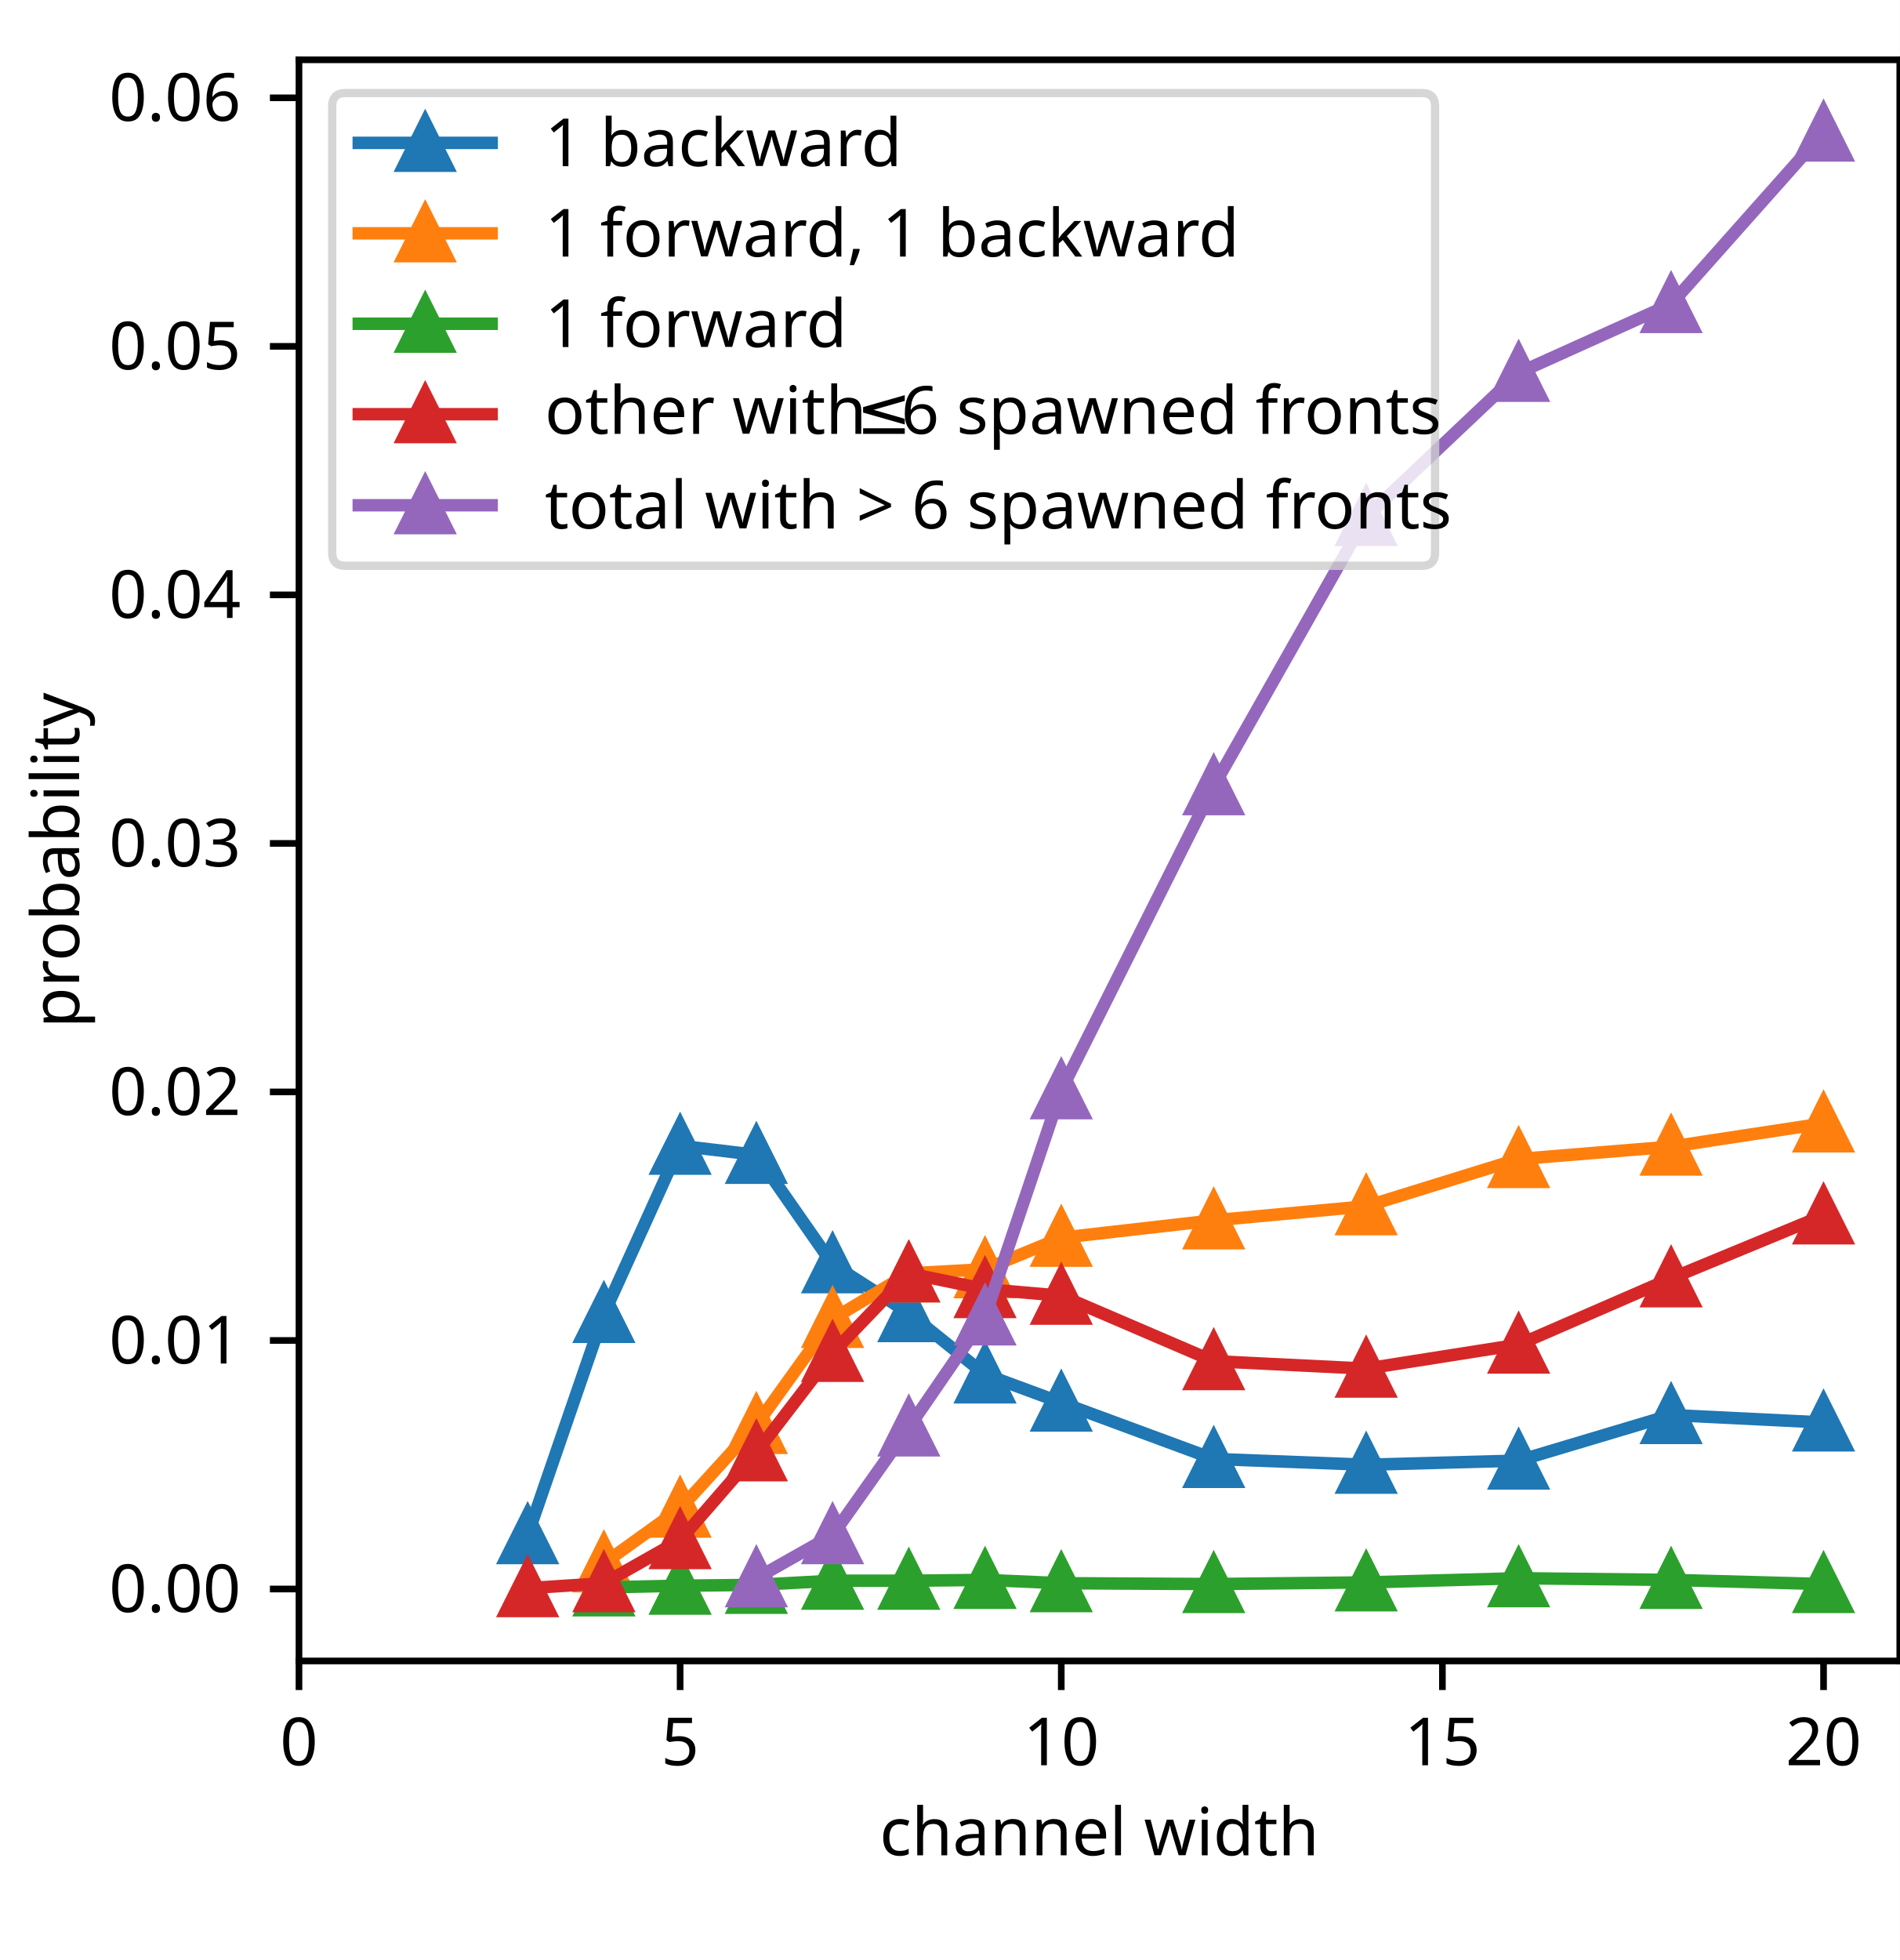
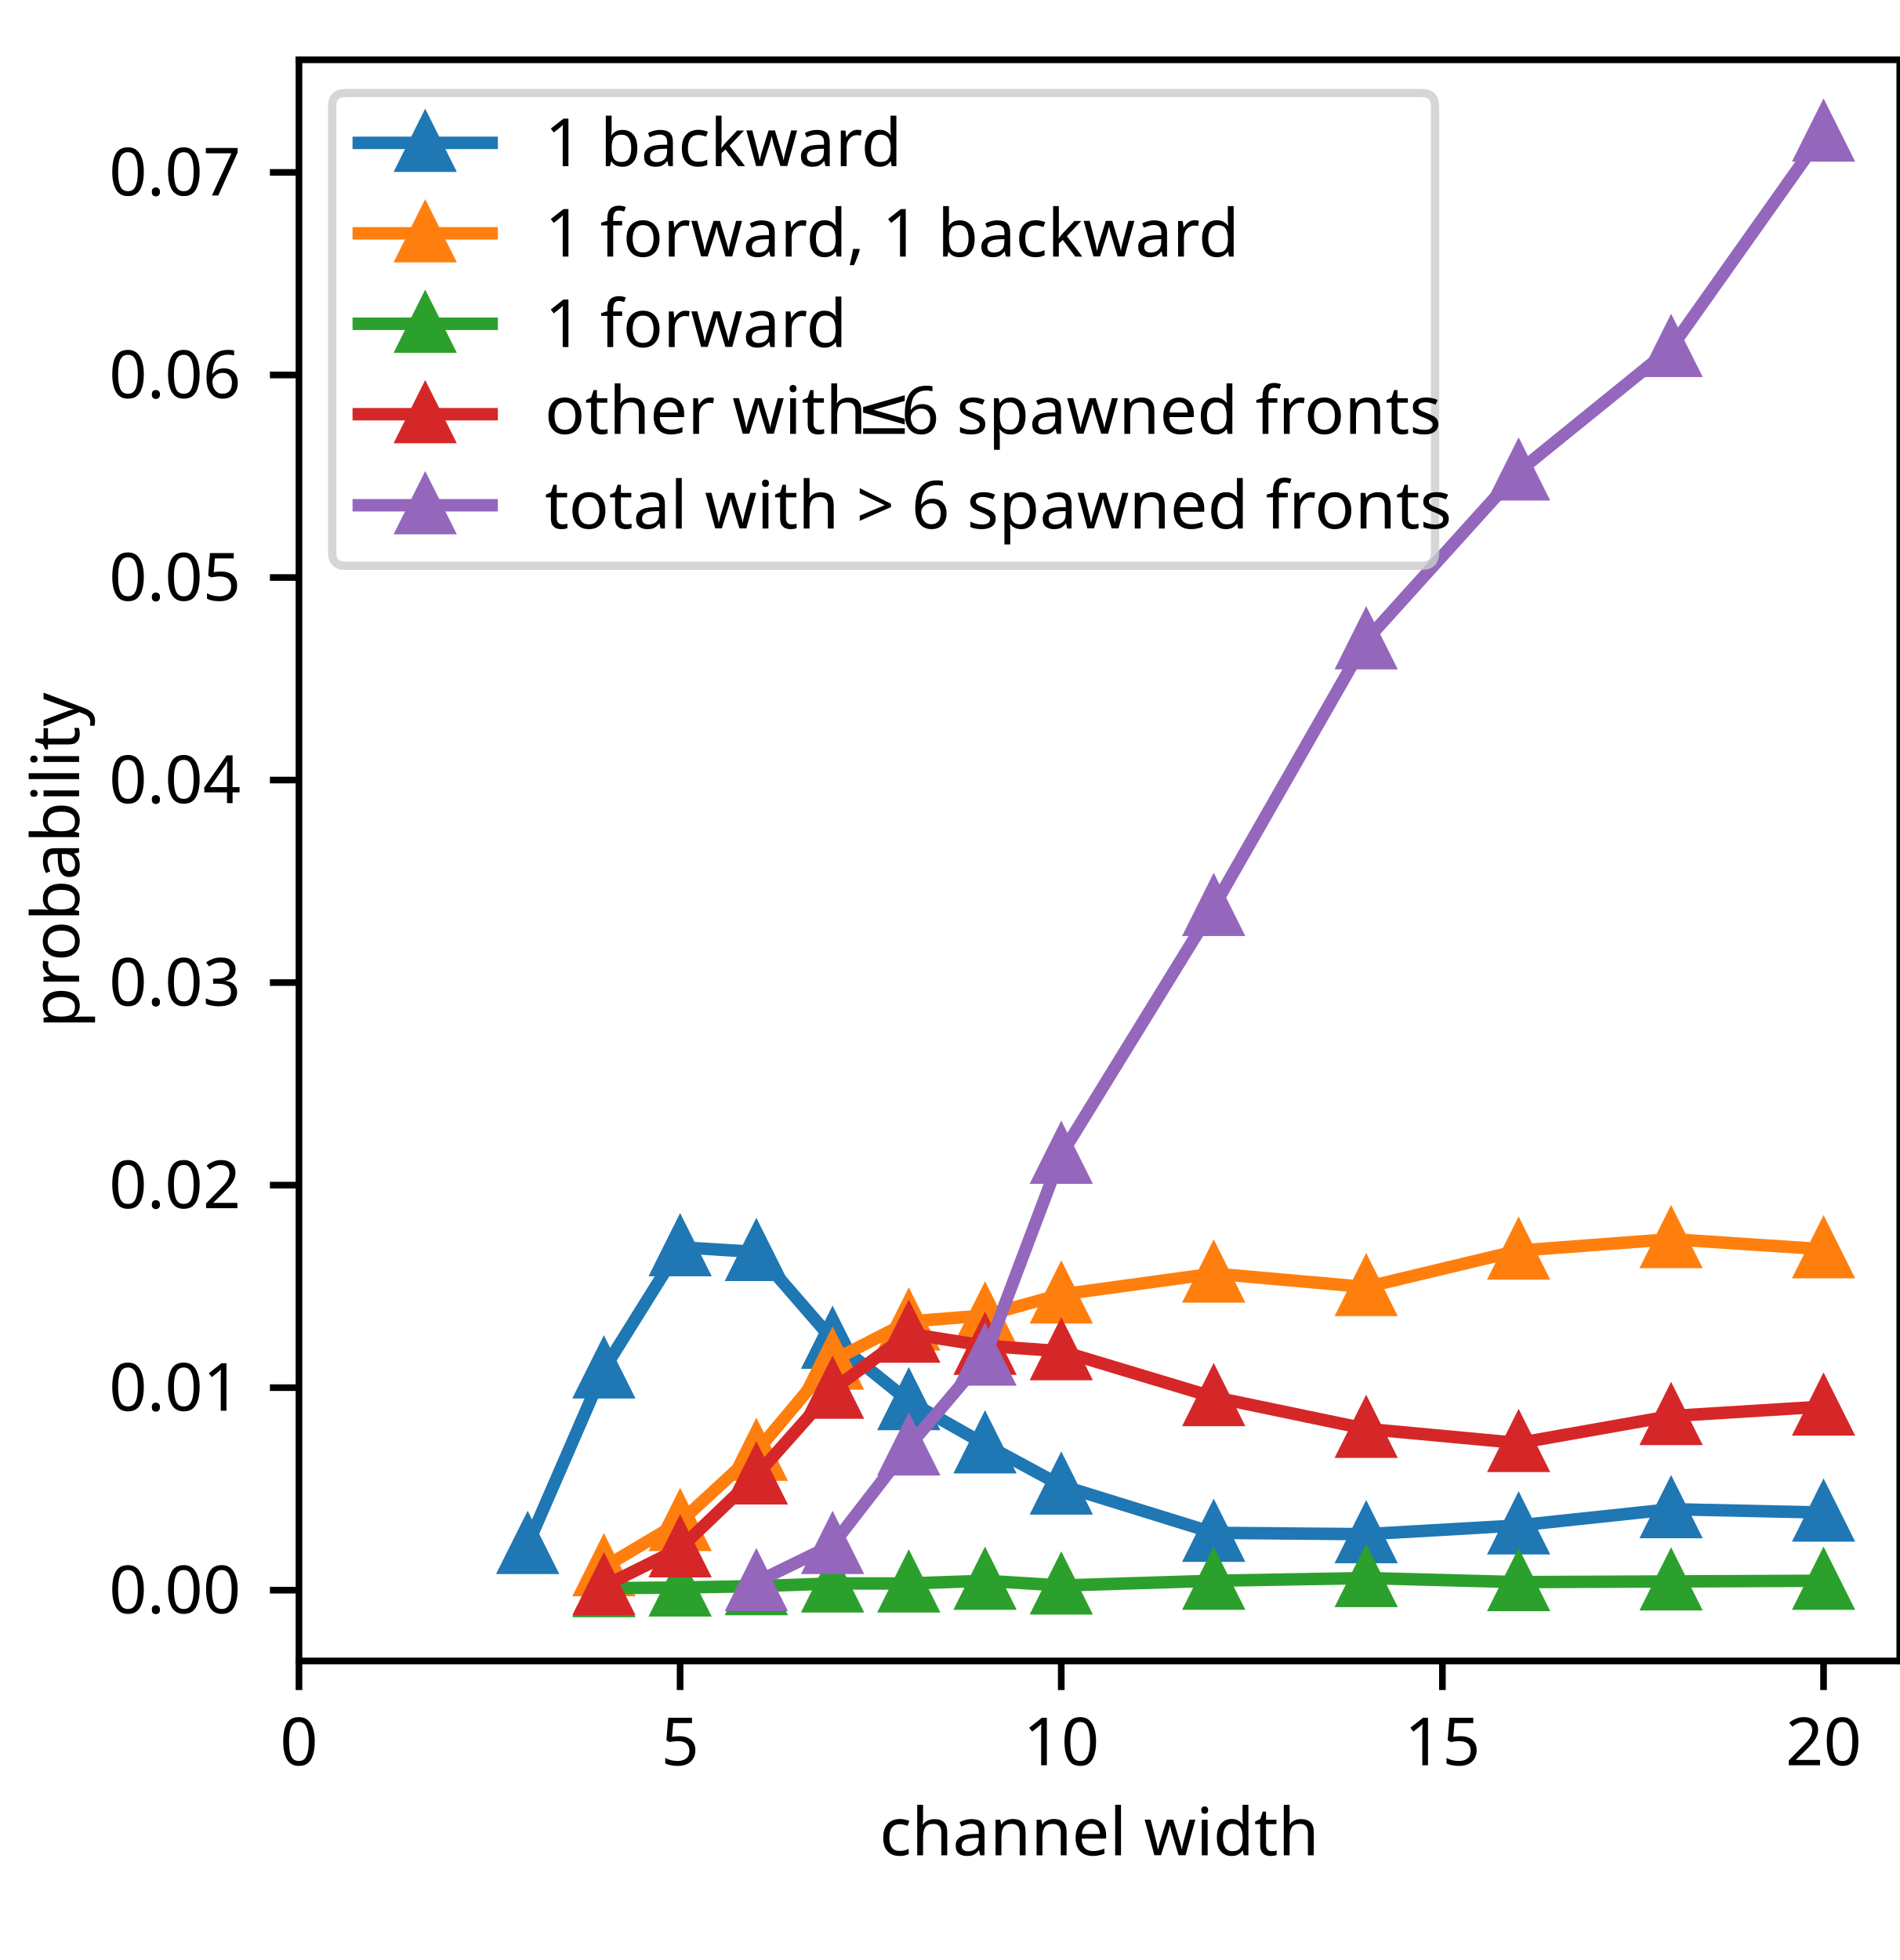
<svg xmlns="http://www.w3.org/2000/svg" xmlns:xlink="http://www.w3.org/1999/xlink" width="228.756pt" height="235.956pt" viewBox="0 0 228.756 235.956" version="1.1">
  <defs>
    <style type="text/css">*{stroke-linejoin: round; stroke-linecap: butt}</style>
  </defs>
  <g id="figure_1">
    <g id="patch_1">
      <path d="M 0 235.956  L 228.756 235.956  L 228.756 0  L 0 0  z " style="fill: #ffffff" />
    </g>
    <g id="axes_1">
      <g id="patch_2">
        <path d="M 36 199.956  L 228.756 199.956  L 228.756 7.2  L 36 7.2  z " style="fill: #ffffff" />
      </g>
      <g id="matplotlib.axis_1">
        <g id="xtick_1">
          <g id="line2d_1">
            <defs>
-               <path id="m64020d590d" d="M 0 0  L 0 3.5  " style="stroke: #000000; stroke-width: 0.8" />
+               <path id="m551e943042" d="M 0 0  L 0 3.5  " style="stroke: #000000; stroke-width: 0.8" />
            </defs>
            <g>
-               <use xlink:href="#m64020d590d" x="36" y="199.956" style="stroke: #000000; stroke-width: 0.8" />
+               <use xlink:href="#m551e943042" x="36" y="199.956" style="stroke: #000000; stroke-width: 0.8" />
            </g>
          </g>
          <g id="text_1">
            <text style="font: 8px 'Carlito', sans-serif; text-anchor: middle" x="36" y="212.511" transform="rotate(-0 36 212.5109)">0</text>
          </g>
        </g>
        <g id="xtick_2">
          <g id="line2d_2">
            <g>
-               <use xlink:href="#m64020d590d" x="81.894" y="199.956" style="stroke: #000000; stroke-width: 0.8" />
+               <use xlink:href="#m551e943042" x="81.894" y="199.956" style="stroke: #000000; stroke-width: 0.8" />
            </g>
          </g>
          <g id="text_2">
            <text style="font: 8px 'Carlito', sans-serif; text-anchor: middle" x="81.894" y="212.511" transform="rotate(-0 81.89426 212.5109)">5</text>
          </g>
        </g>
        <g id="xtick_3">
          <g id="line2d_3">
            <g>
-               <use xlink:href="#m64020d590d" x="127.789" y="199.956" style="stroke: #000000; stroke-width: 0.8" />
+               <use xlink:href="#m551e943042" x="127.789" y="199.956" style="stroke: #000000; stroke-width: 0.8" />
            </g>
          </g>
          <g id="text_3">
            <text style="font: 8px 'Carlito', sans-serif; text-anchor: middle" x="127.789" y="212.511" transform="rotate(-0 127.7885 212.5109)">10</text>
          </g>
        </g>
        <g id="xtick_4">
          <g id="line2d_4">
            <g>
-               <use xlink:href="#m64020d590d" x="173.683" y="199.956" style="stroke: #000000; stroke-width: 0.8" />
+               <use xlink:href="#m551e943042" x="173.683" y="199.956" style="stroke: #000000; stroke-width: 0.8" />
            </g>
          </g>
          <g id="text_4">
            <text style="font: 8px 'Carlito', sans-serif; text-anchor: middle" x="173.683" y="212.511" transform="rotate(-0 173.6828 212.5109)">15</text>
          </g>
        </g>
        <g id="xtick_5">
          <g id="line2d_5">
            <g>
-               <use xlink:href="#m64020d590d" x="219.577" y="199.956" style="stroke: #000000; stroke-width: 0.8" />
+               <use xlink:href="#m551e943042" x="219.577" y="199.956" style="stroke: #000000; stroke-width: 0.8" />
            </g>
          </g>
          <g id="text_5">
            <text style="font: 8px 'Carlito', sans-serif; text-anchor: middle" x="219.577" y="212.511" transform="rotate(-0 219.5771 212.5109)">20</text>
          </g>
        </g>
        <g id="text_6">
          <text style="font: 8px 'Carlito', sans-serif; text-anchor: middle" x="132.378" y="223.355" transform="rotate(-0 132.378 223.3547)">channel width</text>
        </g>
      </g>
      <g id="matplotlib.axis_2">
        <g id="ytick_1">
          <g id="line2d_6">
            <defs>
-               <path id="m69dc7b20e7" d="M 0 0  L -3.5 0  " style="stroke: #000000; stroke-width: 0.8" />
+               <path id="m3291d64e9f" d="M 0 0  L -3.5 0  " style="stroke: #000000; stroke-width: 0.8" />
            </defs>
            <g>
-               <use xlink:href="#m69dc7b20e7" x="36" y="191.294" style="stroke: #000000; stroke-width: 0.8" />
+               <use xlink:href="#m3291d64e9f" x="36" y="191.438" style="stroke: #000000; stroke-width: 0.8" />
            </g>
          </g>
          <g id="text_7">
-             <text style="font: 8px 'Carlito', sans-serif; text-anchor: end" x="29" y="194.072" transform="rotate(-0 29 194.0715)">0.00</text>
+             <text style="font: 8px 'Carlito', sans-serif; text-anchor: end" x="29" y="194.216" transform="rotate(-0 29 194.2156)">0.00</text>
          </g>
        </g>
        <g id="ytick_2">
          <g id="line2d_7">
            <g>
-               <use xlink:href="#m69dc7b20e7" x="36" y="161.374" style="stroke: #000000; stroke-width: 0.8" />
+               <use xlink:href="#m3291d64e9f" x="36" y="167.055" style="stroke: #000000; stroke-width: 0.8" />
            </g>
          </g>
          <g id="text_8">
-             <text style="font: 8px 'Carlito', sans-serif; text-anchor: end" x="29" y="164.151" transform="rotate(-0 29 164.1513)">0.01</text>
+             <text style="font: 8px 'Carlito', sans-serif; text-anchor: end" x="29" y="169.833" transform="rotate(-0 29 169.8326)">0.01</text>
          </g>
        </g>
        <g id="ytick_3">
          <g id="line2d_8">
            <g>
-               <use xlink:href="#m69dc7b20e7" x="36" y="131.454" style="stroke: #000000; stroke-width: 0.8" />
+               <use xlink:href="#m3291d64e9f" x="36" y="142.672" style="stroke: #000000; stroke-width: 0.8" />
            </g>
          </g>
          <g id="text_9">
-             <text style="font: 8px 'Carlito', sans-serif; text-anchor: end" x="29" y="134.231" transform="rotate(-0 29 134.2311)">0.02</text>
+             <text style="font: 8px 'Carlito', sans-serif; text-anchor: end" x="29" y="145.45" transform="rotate(-0 29 145.4496)">0.02</text>
          </g>
        </g>
        <g id="ytick_4">
          <g id="line2d_9">
            <g>
-               <use xlink:href="#m69dc7b20e7" x="36" y="101.533" style="stroke: #000000; stroke-width: 0.8" />
+               <use xlink:href="#m3291d64e9f" x="36" y="118.289" style="stroke: #000000; stroke-width: 0.8" />
            </g>
          </g>
          <g id="text_10">
-             <text style="font: 8px 'Carlito', sans-serif; text-anchor: end" x="29" y="104.311" transform="rotate(-0 29 104.3109)">0.03</text>
+             <text style="font: 8px 'Carlito', sans-serif; text-anchor: end" x="29" y="121.067" transform="rotate(-0 29 121.0665)">0.03</text>
          </g>
        </g>
        <g id="ytick_5">
          <g id="line2d_10">
            <g>
-               <use xlink:href="#m69dc7b20e7" x="36" y="71.613" style="stroke: #000000; stroke-width: 0.8" />
+               <use xlink:href="#m3291d64e9f" x="36" y="93.906" style="stroke: #000000; stroke-width: 0.8" />
            </g>
          </g>
          <g id="text_11">
-             <text style="font: 8px 'Carlito', sans-serif; text-anchor: end" x="29" y="74.391" transform="rotate(-0 29 74.3907)">0.04</text>
+             <text style="font: 8px 'Carlito', sans-serif; text-anchor: end" x="29" y="96.684" transform="rotate(-0 29 96.68352)">0.04</text>
          </g>
        </g>
        <g id="ytick_6">
          <g id="line2d_11">
            <g>
-               <use xlink:href="#m69dc7b20e7" x="36" y="41.693" style="stroke: #000000; stroke-width: 0.8" />
+               <use xlink:href="#m3291d64e9f" x="36" y="69.523" style="stroke: #000000; stroke-width: 0.8" />
            </g>
          </g>
          <g id="text_12">
-             <text style="font: 8px 'Carlito', sans-serif; text-anchor: end" x="29" y="44.471" transform="rotate(-0 29 44.47051)">0.05</text>
+             <text style="font: 8px 'Carlito', sans-serif; text-anchor: end" x="29" y="72.301" transform="rotate(-0 29 72.3005)">0.05</text>
          </g>
        </g>
        <g id="ytick_7">
          <g id="line2d_12">
            <g>
-               <use xlink:href="#m69dc7b20e7" x="36" y="11.773" style="stroke: #000000; stroke-width: 0.8" />
+               <use xlink:href="#m3291d64e9f" x="36" y="45.14" style="stroke: #000000; stroke-width: 0.8" />
            </g>
          </g>
          <g id="text_13">
-             <text style="font: 8px 'Carlito', sans-serif; text-anchor: end" x="29" y="14.55" transform="rotate(-0 29 14.5503)">0.06</text>
-           </g>
-         </g>
-         <g id="text_14">
+             <text style="font: 8px 'Carlito', sans-serif; text-anchor: end" x="29" y="47.917" transform="rotate(-0 29 47.91748)">0.06</text>
+           </g>
+         </g>
+         <g id="ytick_8">
+           <g id="line2d_13">
+             <g>
+               <use xlink:href="#m3291d64e9f" x="36" y="20.757" style="stroke: #000000; stroke-width: 0.8" />
+             </g>
+           </g>
+           <g id="text_14">
+             <text style="font: 8px 'Carlito', sans-serif; text-anchor: end" x="29" y="23.534" transform="rotate(-0 29 23.53446)">0.07</text>
+           </g>
+         </g>
+         <g id="text_15">
          <text style="font: 8px 'Carlito', sans-serif; text-anchor: middle" x="9.526" y="103.578" transform="rotate(-90 9.52625 103.578)">probability</text>
        </g>
      </g>
-       <g id="line2d_13">
-         <path d="M 63.537 184.811  L 72.715 158.182  L 81.894 137.936  L 91.073 139.033  L 100.252 152.198  L 109.431 158.083  L 118.61 165.463  L 127.789 168.854  L 146.146 175.636  L 164.504 176.334  L 182.862 175.835  L 201.219 170.35  L 219.577 171.247  " clip-path="url(#p5670cd3b66)" style="fill: none; stroke: #1f77b4; stroke-width: 1.5; stroke-linecap: square" />
-         <defs>
-           <path id="m1e27edfc6a" d="M 0 -3  L -3 3  L 3 3  z " style="stroke: #1f77b4; stroke-linejoin: miter" />
-         </defs>
-         <g clip-path="url(#p5670cd3b66)">
-           <use xlink:href="#m1e27edfc6a" x="63.537" y="184.811" style="fill: #1f77b4; stroke: #1f77b4; stroke-linejoin: miter" />
-           <use xlink:href="#m1e27edfc6a" x="72.715" y="158.182" style="fill: #1f77b4; stroke: #1f77b4; stroke-linejoin: miter" />
-           <use xlink:href="#m1e27edfc6a" x="81.894" y="137.936" style="fill: #1f77b4; stroke: #1f77b4; stroke-linejoin: miter" />
-           <use xlink:href="#m1e27edfc6a" x="91.073" y="139.033" style="fill: #1f77b4; stroke: #1f77b4; stroke-linejoin: miter" />
-           <use xlink:href="#m1e27edfc6a" x="100.252" y="152.198" style="fill: #1f77b4; stroke: #1f77b4; stroke-linejoin: miter" />
-           <use xlink:href="#m1e27edfc6a" x="109.431" y="158.083" style="fill: #1f77b4; stroke: #1f77b4; stroke-linejoin: miter" />
-           <use xlink:href="#m1e27edfc6a" x="118.61" y="165.463" style="fill: #1f77b4; stroke: #1f77b4; stroke-linejoin: miter" />
-           <use xlink:href="#m1e27edfc6a" x="127.789" y="168.854" style="fill: #1f77b4; stroke: #1f77b4; stroke-linejoin: miter" />
-           <use xlink:href="#m1e27edfc6a" x="146.146" y="175.636" style="fill: #1f77b4; stroke: #1f77b4; stroke-linejoin: miter" />
-           <use xlink:href="#m1e27edfc6a" x="164.504" y="176.334" style="fill: #1f77b4; stroke: #1f77b4; stroke-linejoin: miter" />
-           <use xlink:href="#m1e27edfc6a" x="182.862" y="175.835" style="fill: #1f77b4; stroke: #1f77b4; stroke-linejoin: miter" />
-           <use xlink:href="#m1e27edfc6a" x="201.219" y="170.35" style="fill: #1f77b4; stroke: #1f77b4; stroke-linejoin: miter" />
-           <use xlink:href="#m1e27edfc6a" x="219.577" y="171.247" style="fill: #1f77b4; stroke: #1f77b4; stroke-linejoin: miter" />
-         </g>
-       </g>
      <g id="line2d_14">
-         <path d="M 72.715 188.202  L 81.894 181.62  L 91.073 171.547  L 100.252 158.781  L 109.431 153.295  L 118.61 152.797  L 127.789 149.007  L 146.146 146.912  L 164.504 145.217  L 182.862 139.532  L 201.219 138.036  L 219.577 135.243  " clip-path="url(#p5670cd3b66)" style="fill: none; stroke: #ff7f0e; stroke-width: 1.5; stroke-linecap: square" />
-         <defs>
-           <path id="mc86ded78f7" d="M 0 -3  L -3 3  L 3 3  z " style="stroke: #ff7f0e; stroke-linejoin: miter" />
-         </defs>
-         <g clip-path="url(#p5670cd3b66)">
-           <use xlink:href="#mc86ded78f7" x="72.715" y="188.202" style="fill: #ff7f0e; stroke: #ff7f0e; stroke-linejoin: miter" />
-           <use xlink:href="#mc86ded78f7" x="81.894" y="181.62" style="fill: #ff7f0e; stroke: #ff7f0e; stroke-linejoin: miter" />
-           <use xlink:href="#mc86ded78f7" x="91.073" y="171.547" style="fill: #ff7f0e; stroke: #ff7f0e; stroke-linejoin: miter" />
-           <use xlink:href="#mc86ded78f7" x="100.252" y="158.781" style="fill: #ff7f0e; stroke: #ff7f0e; stroke-linejoin: miter" />
-           <use xlink:href="#mc86ded78f7" x="109.431" y="153.295" style="fill: #ff7f0e; stroke: #ff7f0e; stroke-linejoin: miter" />
-           <use xlink:href="#mc86ded78f7" x="118.61" y="152.797" style="fill: #ff7f0e; stroke: #ff7f0e; stroke-linejoin: miter" />
-           <use xlink:href="#mc86ded78f7" x="127.789" y="149.007" style="fill: #ff7f0e; stroke: #ff7f0e; stroke-linejoin: miter" />
-           <use xlink:href="#mc86ded78f7" x="146.146" y="146.912" style="fill: #ff7f0e; stroke: #ff7f0e; stroke-linejoin: miter" />
-           <use xlink:href="#mc86ded78f7" x="164.504" y="145.217" style="fill: #ff7f0e; stroke: #ff7f0e; stroke-linejoin: miter" />
-           <use xlink:href="#mc86ded78f7" x="182.862" y="139.532" style="fill: #ff7f0e; stroke: #ff7f0e; stroke-linejoin: miter" />
-           <use xlink:href="#mc86ded78f7" x="201.219" y="138.036" style="fill: #ff7f0e; stroke: #ff7f0e; stroke-linejoin: miter" />
-           <use xlink:href="#mc86ded78f7" x="219.577" y="135.243" style="fill: #ff7f0e; stroke: #ff7f0e; stroke-linejoin: miter" />
+         <path d="M 63.537 185.993  L 72.715 164.861  L 81.894 150.15  L 91.073 150.718  L 100.252 161.284  L 109.431 168.681  L 118.61 173.882  L 127.789 178.84  L 146.146 184.53  L 164.504 184.692  L 182.862 183.636  L 201.219 181.685  L 219.577 182.091  " clip-path="url(#pa909f17a65)" style="fill: none; stroke: #1f77b4; stroke-width: 1.5; stroke-linecap: square" />
+         <defs>
+           <path id="mb4dcb80527" d="M 0 -3  L -3 3  L 3 3  z " style="stroke: #1f77b4; stroke-linejoin: miter" />
+         </defs>
+         <g clip-path="url(#pa909f17a65)">
+           <use xlink:href="#mb4dcb80527" x="63.537" y="185.993" style="fill: #1f77b4; stroke: #1f77b4; stroke-linejoin: miter" />
+           <use xlink:href="#mb4dcb80527" x="72.715" y="164.861" style="fill: #1f77b4; stroke: #1f77b4; stroke-linejoin: miter" />
+           <use xlink:href="#mb4dcb80527" x="81.894" y="150.15" style="fill: #1f77b4; stroke: #1f77b4; stroke-linejoin: miter" />
+           <use xlink:href="#mb4dcb80527" x="91.073" y="150.718" style="fill: #1f77b4; stroke: #1f77b4; stroke-linejoin: miter" />
+           <use xlink:href="#mb4dcb80527" x="100.252" y="161.284" style="fill: #1f77b4; stroke: #1f77b4; stroke-linejoin: miter" />
+           <use xlink:href="#mb4dcb80527" x="109.431" y="168.681" style="fill: #1f77b4; stroke: #1f77b4; stroke-linejoin: miter" />
+           <use xlink:href="#mb4dcb80527" x="118.61" y="173.882" style="fill: #1f77b4; stroke: #1f77b4; stroke-linejoin: miter" />
+           <use xlink:href="#mb4dcb80527" x="127.789" y="178.84" style="fill: #1f77b4; stroke: #1f77b4; stroke-linejoin: miter" />
+           <use xlink:href="#mb4dcb80527" x="146.146" y="184.53" style="fill: #1f77b4; stroke: #1f77b4; stroke-linejoin: miter" />
+           <use xlink:href="#mb4dcb80527" x="164.504" y="184.692" style="fill: #1f77b4; stroke: #1f77b4; stroke-linejoin: miter" />
+           <use xlink:href="#mb4dcb80527" x="182.862" y="183.636" style="fill: #1f77b4; stroke: #1f77b4; stroke-linejoin: miter" />
+           <use xlink:href="#mb4dcb80527" x="201.219" y="181.685" style="fill: #1f77b4; stroke: #1f77b4; stroke-linejoin: miter" />
+           <use xlink:href="#mb4dcb80527" x="219.577" y="182.091" style="fill: #1f77b4; stroke: #1f77b4; stroke-linejoin: miter" />
        </g>
      </g>
      <g id="line2d_15">
-         <path d="M 72.715 191.095  L 81.894 190.895  L 91.073 190.795  L 100.252 190.297  L 109.431 190.297  L 118.61 190.197  L 127.789 190.596  L 146.146 190.696  L 164.504 190.496  L 182.862 189.997  L 201.219 190.197  L 219.577 190.696  " clip-path="url(#p5670cd3b66)" style="fill: none; stroke: #2ca02c; stroke-width: 1.5; stroke-linecap: square" />
-         <defs>
-           <path id="m9bd01278fd" d="M 0 -3  L -3 3  L 3 3  z " style="stroke: #2ca02c; stroke-linejoin: miter" />
-         </defs>
-         <g clip-path="url(#p5670cd3b66)">
-           <use xlink:href="#m9bd01278fd" x="72.715" y="191.095" style="fill: #2ca02c; stroke: #2ca02c; stroke-linejoin: miter" />
-           <use xlink:href="#m9bd01278fd" x="81.894" y="190.895" style="fill: #2ca02c; stroke: #2ca02c; stroke-linejoin: miter" />
-           <use xlink:href="#m9bd01278fd" x="91.073" y="190.795" style="fill: #2ca02c; stroke: #2ca02c; stroke-linejoin: miter" />
-           <use xlink:href="#m9bd01278fd" x="100.252" y="190.297" style="fill: #2ca02c; stroke: #2ca02c; stroke-linejoin: miter" />
-           <use xlink:href="#m9bd01278fd" x="109.431" y="190.297" style="fill: #2ca02c; stroke: #2ca02c; stroke-linejoin: miter" />
-           <use xlink:href="#m9bd01278fd" x="118.61" y="190.197" style="fill: #2ca02c; stroke: #2ca02c; stroke-linejoin: miter" />
-           <use xlink:href="#m9bd01278fd" x="127.789" y="190.596" style="fill: #2ca02c; stroke: #2ca02c; stroke-linejoin: miter" />
-           <use xlink:href="#m9bd01278fd" x="146.146" y="190.696" style="fill: #2ca02c; stroke: #2ca02c; stroke-linejoin: miter" />
-           <use xlink:href="#m9bd01278fd" x="164.504" y="190.496" style="fill: #2ca02c; stroke: #2ca02c; stroke-linejoin: miter" />
-           <use xlink:href="#m9bd01278fd" x="182.862" y="189.997" style="fill: #2ca02c; stroke: #2ca02c; stroke-linejoin: miter" />
-           <use xlink:href="#m9bd01278fd" x="201.219" y="190.197" style="fill: #2ca02c; stroke: #2ca02c; stroke-linejoin: miter" />
-           <use xlink:href="#m9bd01278fd" x="219.577" y="190.696" style="fill: #2ca02c; stroke: #2ca02c; stroke-linejoin: miter" />
+         <path d="M 72.715 188.675  L 81.894 183.229  L 91.073 174.776  L 100.252 163.804  L 109.431 159.09  L 118.61 158.358  L 127.789 155.839  L 146.146 153.319  L 164.504 154.945  L 182.862 150.556  L 201.219 149.174  L 219.577 150.393  " clip-path="url(#pa909f17a65)" style="fill: none; stroke: #ff7f0e; stroke-width: 1.5; stroke-linecap: square" />
+         <defs>
+           <path id="me55b5bd22d" d="M 0 -3  L -3 3  L 3 3  z " style="stroke: #ff7f0e; stroke-linejoin: miter" />
+         </defs>
+         <g clip-path="url(#pa909f17a65)">
+           <use xlink:href="#me55b5bd22d" x="72.715" y="188.675" style="fill: #ff7f0e; stroke: #ff7f0e; stroke-linejoin: miter" />
+           <use xlink:href="#me55b5bd22d" x="81.894" y="183.229" style="fill: #ff7f0e; stroke: #ff7f0e; stroke-linejoin: miter" />
+           <use xlink:href="#me55b5bd22d" x="91.073" y="174.776" style="fill: #ff7f0e; stroke: #ff7f0e; stroke-linejoin: miter" />
+           <use xlink:href="#me55b5bd22d" x="100.252" y="163.804" style="fill: #ff7f0e; stroke: #ff7f0e; stroke-linejoin: miter" />
+           <use xlink:href="#me55b5bd22d" x="109.431" y="159.09" style="fill: #ff7f0e; stroke: #ff7f0e; stroke-linejoin: miter" />
+           <use xlink:href="#me55b5bd22d" x="118.61" y="158.358" style="fill: #ff7f0e; stroke: #ff7f0e; stroke-linejoin: miter" />
+           <use xlink:href="#me55b5bd22d" x="127.789" y="155.839" style="fill: #ff7f0e; stroke: #ff7f0e; stroke-linejoin: miter" />
+           <use xlink:href="#me55b5bd22d" x="146.146" y="153.319" style="fill: #ff7f0e; stroke: #ff7f0e; stroke-linejoin: miter" />
+           <use xlink:href="#me55b5bd22d" x="164.504" y="154.945" style="fill: #ff7f0e; stroke: #ff7f0e; stroke-linejoin: miter" />
+           <use xlink:href="#me55b5bd22d" x="182.862" y="150.556" style="fill: #ff7f0e; stroke: #ff7f0e; stroke-linejoin: miter" />
+           <use xlink:href="#me55b5bd22d" x="201.219" y="149.174" style="fill: #ff7f0e; stroke: #ff7f0e; stroke-linejoin: miter" />
+           <use xlink:href="#me55b5bd22d" x="219.577" y="150.393" style="fill: #ff7f0e; stroke: #ff7f0e; stroke-linejoin: miter" />
        </g>
      </g>
      <g id="line2d_16">
-         <path d="M 63.537 191.194  L 72.715 190.596  L 81.894 185.41  L 91.073 174.838  L 100.252 162.87  L 109.431 153.295  L 118.61 155.19  L 127.789 155.988  L 146.146 163.867  L 164.504 164.765  L 182.862 161.872  L 201.219 153.894  L 219.577 146.314  " clip-path="url(#p5670cd3b66)" style="fill: none; stroke: #d62728; stroke-width: 1.5; stroke-linecap: square" />
-         <defs>
-           <path id="m07b709b4bd" d="M 0 -3  L -3 3  L 3 3  z " style="stroke: #d62728; stroke-linejoin: miter" />
-         </defs>
-         <g clip-path="url(#p5670cd3b66)">
-           <use xlink:href="#m07b709b4bd" x="63.537" y="191.194" style="fill: #d62728; stroke: #d62728; stroke-linejoin: miter" />
-           <use xlink:href="#m07b709b4bd" x="72.715" y="190.596" style="fill: #d62728; stroke: #d62728; stroke-linejoin: miter" />
-           <use xlink:href="#m07b709b4bd" x="81.894" y="185.41" style="fill: #d62728; stroke: #d62728; stroke-linejoin: miter" />
-           <use xlink:href="#m07b709b4bd" x="91.073" y="174.838" style="fill: #d62728; stroke: #d62728; stroke-linejoin: miter" />
-           <use xlink:href="#m07b709b4bd" x="100.252" y="162.87" style="fill: #d62728; stroke: #d62728; stroke-linejoin: miter" />
-           <use xlink:href="#m07b709b4bd" x="109.431" y="153.295" style="fill: #d62728; stroke: #d62728; stroke-linejoin: miter" />
-           <use xlink:href="#m07b709b4bd" x="118.61" y="155.19" style="fill: #d62728; stroke: #d62728; stroke-linejoin: miter" />
-           <use xlink:href="#m07b709b4bd" x="127.789" y="155.988" style="fill: #d62728; stroke: #d62728; stroke-linejoin: miter" />
-           <use xlink:href="#m07b709b4bd" x="146.146" y="163.867" style="fill: #d62728; stroke: #d62728; stroke-linejoin: miter" />
-           <use xlink:href="#m07b709b4bd" x="164.504" y="164.765" style="fill: #d62728; stroke: #d62728; stroke-linejoin: miter" />
-           <use xlink:href="#m07b709b4bd" x="182.862" y="161.872" style="fill: #d62728; stroke: #d62728; stroke-linejoin: miter" />
-           <use xlink:href="#m07b709b4bd" x="201.219" y="153.894" style="fill: #d62728; stroke: #d62728; stroke-linejoin: miter" />
-           <use xlink:href="#m07b709b4bd" x="219.577" y="146.314" style="fill: #d62728; stroke: #d62728; stroke-linejoin: miter" />
+         <path d="M 72.715 191.194  L 81.894 191.113  L 91.073 190.95  L 100.252 190.625  L 109.431 190.625  L 118.61 190.3  L 127.789 190.869  L 146.146 190.3  L 164.504 189.975  L 182.862 190.463  L 201.219 190.382  L 219.577 190.3  " clip-path="url(#pa909f17a65)" style="fill: none; stroke: #2ca02c; stroke-width: 1.5; stroke-linecap: square" />
+         <defs>
+           <path id="m4d09b741c9" d="M 0 -3  L -3 3  L 3 3  z " style="stroke: #2ca02c; stroke-linejoin: miter" />
+         </defs>
+         <g clip-path="url(#pa909f17a65)">
+           <use xlink:href="#m4d09b741c9" x="72.715" y="191.194" style="fill: #2ca02c; stroke: #2ca02c; stroke-linejoin: miter" />
+           <use xlink:href="#m4d09b741c9" x="81.894" y="191.113" style="fill: #2ca02c; stroke: #2ca02c; stroke-linejoin: miter" />
+           <use xlink:href="#m4d09b741c9" x="91.073" y="190.95" style="fill: #2ca02c; stroke: #2ca02c; stroke-linejoin: miter" />
+           <use xlink:href="#m4d09b741c9" x="100.252" y="190.625" style="fill: #2ca02c; stroke: #2ca02c; stroke-linejoin: miter" />
+           <use xlink:href="#m4d09b741c9" x="109.431" y="190.625" style="fill: #2ca02c; stroke: #2ca02c; stroke-linejoin: miter" />
+           <use xlink:href="#m4d09b741c9" x="118.61" y="190.3" style="fill: #2ca02c; stroke: #2ca02c; stroke-linejoin: miter" />
+           <use xlink:href="#m4d09b741c9" x="127.789" y="190.869" style="fill: #2ca02c; stroke: #2ca02c; stroke-linejoin: miter" />
+           <use xlink:href="#m4d09b741c9" x="146.146" y="190.3" style="fill: #2ca02c; stroke: #2ca02c; stroke-linejoin: miter" />
+           <use xlink:href="#m4d09b741c9" x="164.504" y="189.975" style="fill: #2ca02c; stroke: #2ca02c; stroke-linejoin: miter" />
+           <use xlink:href="#m4d09b741c9" x="182.862" y="190.463" style="fill: #2ca02c; stroke: #2ca02c; stroke-linejoin: miter" />
+           <use xlink:href="#m4d09b741c9" x="201.219" y="190.382" style="fill: #2ca02c; stroke: #2ca02c; stroke-linejoin: miter" />
+           <use xlink:href="#m4d09b741c9" x="219.577" y="190.3" style="fill: #2ca02c; stroke: #2ca02c; stroke-linejoin: miter" />
        </g>
      </g>
      <g id="line2d_17">
-         <path d="M 91.073 189.997  L 100.252 184.811  L 109.431 171.846  L 118.61 158.482  L 127.789 131.254  L 146.146 94.652  L 164.504 62.238  L 182.862 44.884  L 201.219 36.607  L 219.577 15.962  " clip-path="url(#p5670cd3b66)" style="fill: none; stroke: #9467bd; stroke-width: 1.5; stroke-linecap: square" />
-         <defs>
-           <path id="m77e7f73ae3" d="M 0 -3  L -3 3  L 3 3  z " style="stroke: #9467bd; stroke-linejoin: miter" />
-         </defs>
-         <g clip-path="url(#p5670cd3b66)">
-           <use xlink:href="#m77e7f73ae3" x="91.073" y="189.997" style="fill: #9467bd; stroke: #9467bd; stroke-linejoin: miter" />
-           <use xlink:href="#m77e7f73ae3" x="100.252" y="184.811" style="fill: #9467bd; stroke: #9467bd; stroke-linejoin: miter" />
-           <use xlink:href="#m77e7f73ae3" x="109.431" y="171.846" style="fill: #9467bd; stroke: #9467bd; stroke-linejoin: miter" />
-           <use xlink:href="#m77e7f73ae3" x="118.61" y="158.482" style="fill: #9467bd; stroke: #9467bd; stroke-linejoin: miter" />
-           <use xlink:href="#m77e7f73ae3" x="127.789" y="131.254" style="fill: #9467bd; stroke: #9467bd; stroke-linejoin: miter" />
-           <use xlink:href="#m77e7f73ae3" x="146.146" y="94.652" style="fill: #9467bd; stroke: #9467bd; stroke-linejoin: miter" />
-           <use xlink:href="#m77e7f73ae3" x="164.504" y="62.238" style="fill: #9467bd; stroke: #9467bd; stroke-linejoin: miter" />
-           <use xlink:href="#m77e7f73ae3" x="182.862" y="44.884" style="fill: #9467bd; stroke: #9467bd; stroke-linejoin: miter" />
-           <use xlink:href="#m77e7f73ae3" x="201.219" y="36.607" style="fill: #9467bd; stroke: #9467bd; stroke-linejoin: miter" />
-           <use xlink:href="#m77e7f73ae3" x="219.577" y="15.962" style="fill: #9467bd; stroke: #9467bd; stroke-linejoin: miter" />
+         <path d="M 72.715 190.95  L 81.894 186.399  L 91.073 177.621  L 100.252 167.299  L 109.431 160.553  L 118.61 162.016  L 127.789 162.666  L 146.146 168.193  L 164.504 172.013  L 182.862 173.72  L 201.219 170.469  L 219.577 169.331  " clip-path="url(#pa909f17a65)" style="fill: none; stroke: #d62728; stroke-width: 1.5; stroke-linecap: square" />
+         <defs>
+           <path id="m5fbda80883" d="M 0 -3  L -3 3  L 3 3  z " style="stroke: #d62728; stroke-linejoin: miter" />
+         </defs>
+         <g clip-path="url(#pa909f17a65)">
+           <use xlink:href="#m5fbda80883" x="72.715" y="190.95" style="fill: #d62728; stroke: #d62728; stroke-linejoin: miter" />
+           <use xlink:href="#m5fbda80883" x="81.894" y="186.399" style="fill: #d62728; stroke: #d62728; stroke-linejoin: miter" />
+           <use xlink:href="#m5fbda80883" x="91.073" y="177.621" style="fill: #d62728; stroke: #d62728; stroke-linejoin: miter" />
+           <use xlink:href="#m5fbda80883" x="100.252" y="167.299" style="fill: #d62728; stroke: #d62728; stroke-linejoin: miter" />
+           <use xlink:href="#m5fbda80883" x="109.431" y="160.553" style="fill: #d62728; stroke: #d62728; stroke-linejoin: miter" />
+           <use xlink:href="#m5fbda80883" x="118.61" y="162.016" style="fill: #d62728; stroke: #d62728; stroke-linejoin: miter" />
+           <use xlink:href="#m5fbda80883" x="127.789" y="162.666" style="fill: #d62728; stroke: #d62728; stroke-linejoin: miter" />
+           <use xlink:href="#m5fbda80883" x="146.146" y="168.193" style="fill: #d62728; stroke: #d62728; stroke-linejoin: miter" />
+           <use xlink:href="#m5fbda80883" x="164.504" y="172.013" style="fill: #d62728; stroke: #d62728; stroke-linejoin: miter" />
+           <use xlink:href="#m5fbda80883" x="182.862" y="173.72" style="fill: #d62728; stroke: #d62728; stroke-linejoin: miter" />
+           <use xlink:href="#m5fbda80883" x="201.219" y="170.469" style="fill: #d62728; stroke: #d62728; stroke-linejoin: miter" />
+           <use xlink:href="#m5fbda80883" x="219.577" y="169.331" style="fill: #d62728; stroke: #d62728; stroke-linejoin: miter" />
+         </g>
+       </g>
+       <g id="line2d_18">
+         <path d="M 91.073 190.463  L 100.252 185.993  L 109.431 174.126  L 118.61 163.316  L 127.789 139.015  L 146.146 109.186  L 164.504 77.082  L 182.862 56.763  L 201.219 41.889  L 219.577 15.962  " clip-path="url(#pa909f17a65)" style="fill: none; stroke: #9467bd; stroke-width: 1.5; stroke-linecap: square" />
+         <defs>
+           <path id="m74ec41bafc" d="M 0 -3  L -3 3  L 3 3  z " style="stroke: #9467bd; stroke-linejoin: miter" />
+         </defs>
+         <g clip-path="url(#pa909f17a65)">
+           <use xlink:href="#m74ec41bafc" x="91.073" y="190.463" style="fill: #9467bd; stroke: #9467bd; stroke-linejoin: miter" />
+           <use xlink:href="#m74ec41bafc" x="100.252" y="185.993" style="fill: #9467bd; stroke: #9467bd; stroke-linejoin: miter" />
+           <use xlink:href="#m74ec41bafc" x="109.431" y="174.126" style="fill: #9467bd; stroke: #9467bd; stroke-linejoin: miter" />
+           <use xlink:href="#m74ec41bafc" x="118.61" y="163.316" style="fill: #9467bd; stroke: #9467bd; stroke-linejoin: miter" />
+           <use xlink:href="#m74ec41bafc" x="127.789" y="139.015" style="fill: #9467bd; stroke: #9467bd; stroke-linejoin: miter" />
+           <use xlink:href="#m74ec41bafc" x="146.146" y="109.186" style="fill: #9467bd; stroke: #9467bd; stroke-linejoin: miter" />
+           <use xlink:href="#m74ec41bafc" x="164.504" y="77.082" style="fill: #9467bd; stroke: #9467bd; stroke-linejoin: miter" />
+           <use xlink:href="#m74ec41bafc" x="182.862" y="56.763" style="fill: #9467bd; stroke: #9467bd; stroke-linejoin: miter" />
+           <use xlink:href="#m74ec41bafc" x="201.219" y="41.889" style="fill: #9467bd; stroke: #9467bd; stroke-linejoin: miter" />
+           <use xlink:href="#m74ec41bafc" x="219.577" y="15.962" style="fill: #9467bd; stroke: #9467bd; stroke-linejoin: miter" />
        </g>
      </g>
      <g id="patch_3">
        <path d="M 36 199.956  L 36 7.2  " style="fill: none; stroke: #000000; stroke-width: 0.8; stroke-linejoin: miter; stroke-linecap: square" />
      </g>
      <g id="patch_4">
        <path d="M 228.756 199.956  L 228.756 7.2  " style="fill: none; stroke: #000000; stroke-width: 0.8; stroke-linejoin: miter; stroke-linecap: square" />
      </g>
      <g id="patch_5">
        <path d="M 36 199.956  L 228.756 199.956  " style="fill: none; stroke: #000000; stroke-width: 0.8; stroke-linejoin: miter; stroke-linecap: square" />
      </g>
      <g id="patch_6">
        <path d="M 36 7.2  L 228.756 7.2  " style="fill: none; stroke: #000000; stroke-width: 0.8; stroke-linejoin: miter; stroke-linecap: square" />
      </g>
      <g id="legend_1">
        <g id="patch_7">
          <path d="M 41.6 68.115  L 171.2 68.115  Q 172.8 68.115 172.8 66.515  L 172.8 12.8  Q 172.8 11.2 171.2 11.2  L 41.6 11.2  Q 40 11.2 40 12.8  L 40 66.515  Q 40 68.115 41.6 68.115  z " style="fill: #ffffff; opacity: 0.8; stroke: #cccccc; stroke-linejoin: miter" />
        </g>
-         <g id="line2d_18">
+         <g id="line2d_19">
          <path d="M 43.2 17.2  L 51.2 17.2  L 59.2 17.2  " style="fill: none; stroke: #1f77b4; stroke-width: 1.5; stroke-linecap: square" />
          <g>
-             <use xlink:href="#m1e27edfc6a" x="51.2" y="17.2" style="fill: #1f77b4; stroke: #1f77b4; stroke-linejoin: miter" />
-           </g>
-         </g>
-         <g id="text_15">
+             <use xlink:href="#mb4dcb80527" x="51.2" y="17.2" style="fill: #1f77b4; stroke: #1f77b4; stroke-linejoin: miter" />
+           </g>
+         </g>
+         <g id="text_16">
          <text style="font: 8px 'Carlito', sans-serif; text-anchor: start" x="65.6" y="20" transform="rotate(-0 65.6 20)">1 backward</text>
        </g>
-         <g id="line2d_19">
+         <g id="line2d_20">
          <path d="M 43.2 28.089  L 51.2 28.089  L 59.2 28.089  " style="fill: none; stroke: #ff7f0e; stroke-width: 1.5; stroke-linecap: square" />
          <g>
-             <use xlink:href="#mc86ded78f7" x="51.2" y="28.089" style="fill: #ff7f0e; stroke: #ff7f0e; stroke-linejoin: miter" />
-           </g>
-         </g>
-         <g id="text_16">
+             <use xlink:href="#me55b5bd22d" x="51.2" y="28.089" style="fill: #ff7f0e; stroke: #ff7f0e; stroke-linejoin: miter" />
+           </g>
+         </g>
+         <g id="text_17">
          <text style="font: 8px 'Carlito', sans-serif; text-anchor: start" x="65.6" y="30.889" transform="rotate(-0 65.6 30.88875)">1 forward, 1 backward</text>
        </g>
-         <g id="line2d_20">
+         <g id="line2d_21">
          <path d="M 43.2 38.977  L 51.2 38.977  L 59.2 38.977  " style="fill: none; stroke: #2ca02c; stroke-width: 1.5; stroke-linecap: square" />
          <g>
-             <use xlink:href="#m9bd01278fd" x="51.2" y="38.977" style="fill: #2ca02c; stroke: #2ca02c; stroke-linejoin: miter" />
-           </g>
-         </g>
-         <g id="text_17">
+             <use xlink:href="#m4d09b741c9" x="51.2" y="38.977" style="fill: #2ca02c; stroke: #2ca02c; stroke-linejoin: miter" />
+           </g>
+         </g>
+         <g id="text_18">
          <text style="font: 8px 'Carlito', sans-serif; text-anchor: start" x="65.6" y="41.778" transform="rotate(-0 65.6 41.7775)">1 forward</text>
        </g>
-         <g id="line2d_21">
+         <g id="line2d_22">
          <path d="M 43.2 49.866  L 51.2 49.866  L 59.2 49.866  " style="fill: none; stroke: #d62728; stroke-width: 1.5; stroke-linecap: square" />
          <g>
-             <use xlink:href="#m07b709b4bd" x="51.2" y="49.866" style="fill: #d62728; stroke: #d62728; stroke-linejoin: miter" />
-           </g>
-         </g>
-         <g id="text_18">
+             <use xlink:href="#m5fbda80883" x="51.2" y="49.866" style="fill: #d62728; stroke: #d62728; stroke-linejoin: miter" />
+           </g>
+         </g>
+         <g id="text_19">
          <g transform="translate(65.6 52.66625)">
            <text>
              <tspan style="font: 8px 'Carlito'" x="0 4.219 6.898 11.102 15.082 17.871 19.68 25.398 27.234 29.914 34.117 45.746 47.555 51.609 53.418 56.547 60.75 64.582 70.301 74.504 78.484 82.688 84.496 86.938 89.727 93.945 98.148 100.828" y="-0.438">other with  6 spawned fronts</tspan>
              <tspan style="font: 8px 'DejaVu Sans'" x="37.484" y="-0.438">≤</tspan>
            </text>
          </g>
        </g>
-         <g id="line2d_22">
+         <g id="line2d_23">
          <path d="M 43.2 60.826  L 51.2 60.826  L 59.2 60.826  " style="fill: none; stroke: #9467bd; stroke-width: 1.5; stroke-linecap: square" />
          <g>
-             <use xlink:href="#m77e7f73ae3" x="51.2" y="60.826" style="fill: #9467bd; stroke: #9467bd; stroke-linejoin: miter" />
-           </g>
-         </g>
-         <g id="text_19">
+             <use xlink:href="#m74ec41bafc" x="51.2" y="60.826" style="fill: #9467bd; stroke: #9467bd; stroke-linejoin: miter" />
+           </g>
+         </g>
+         <g id="text_20">
          <text style="font: 8px 'Carlito', sans-serif; text-anchor: start" x="65.6" y="63.626" transform="rotate(-0 65.6 63.62625)">total with &gt; 6 spawned fronts</text>
        </g>
      </g>
    </g>
  </g>
  <defs>
-     <clipPath id="p5670cd3b66">
+     <clipPath id="pa909f17a65">
      <rect x="36" y="7.2" width="192.756" height="192.756" />
    </clipPath>
  </defs>
</svg>
